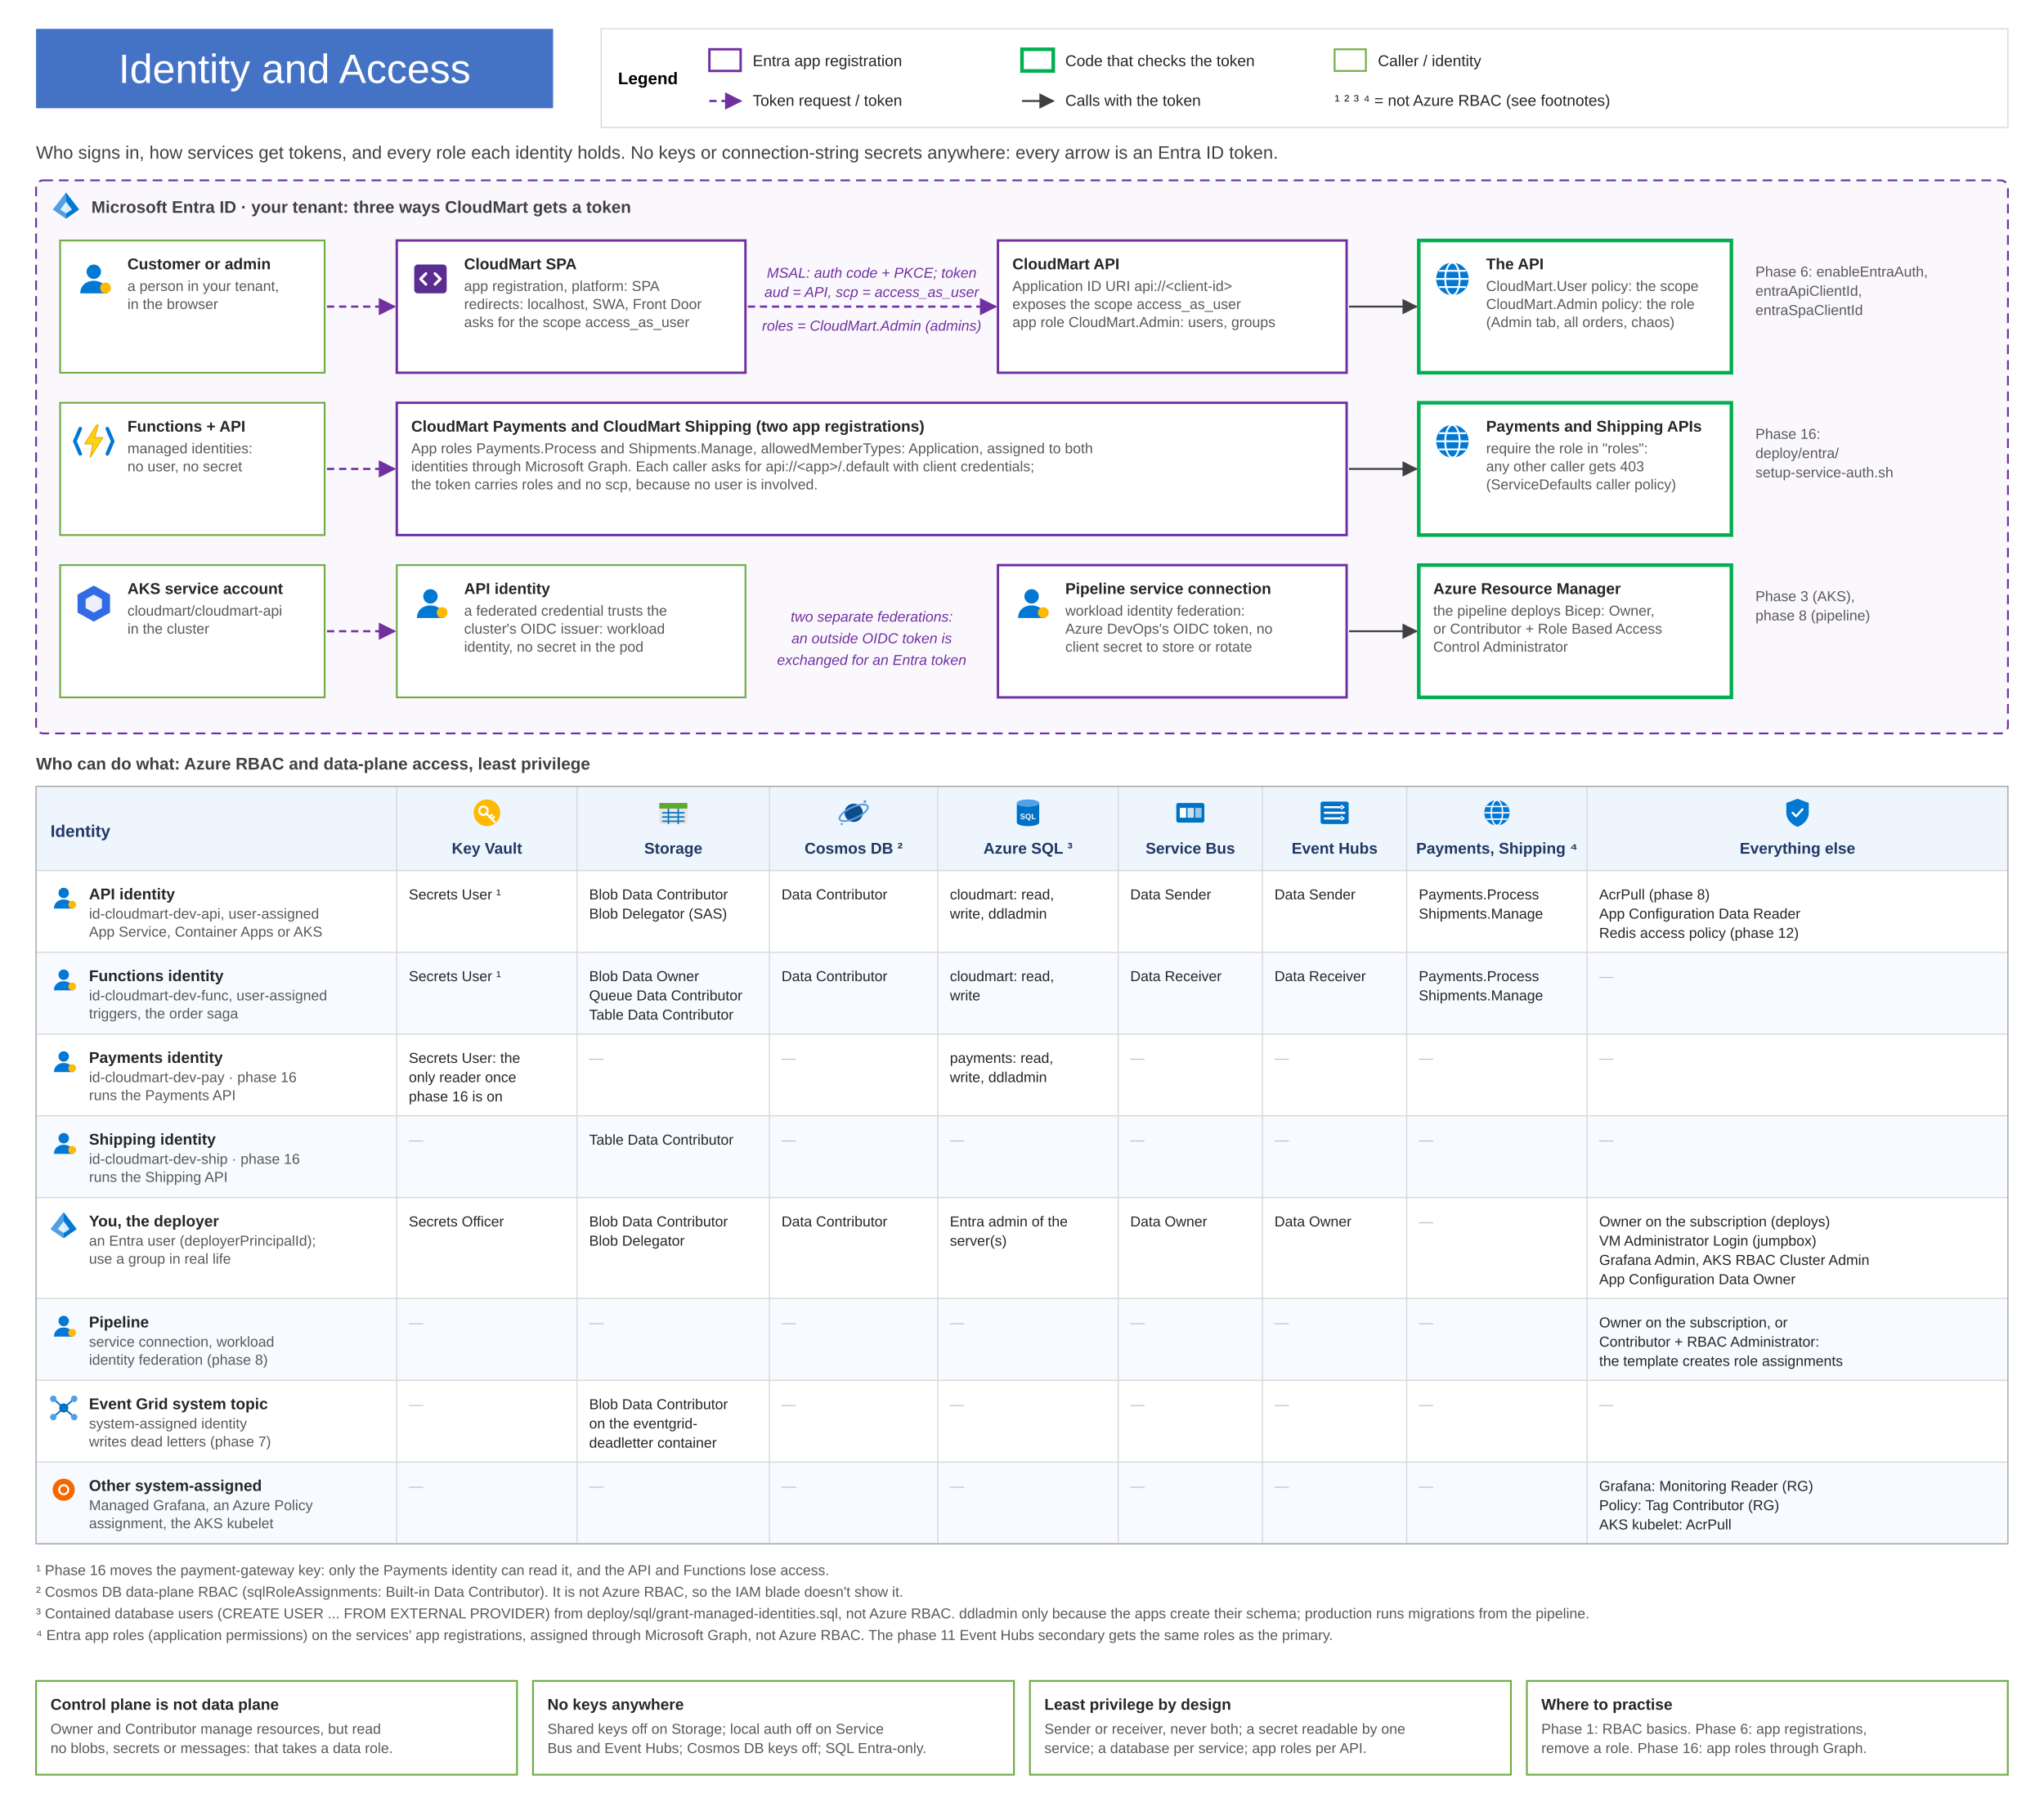
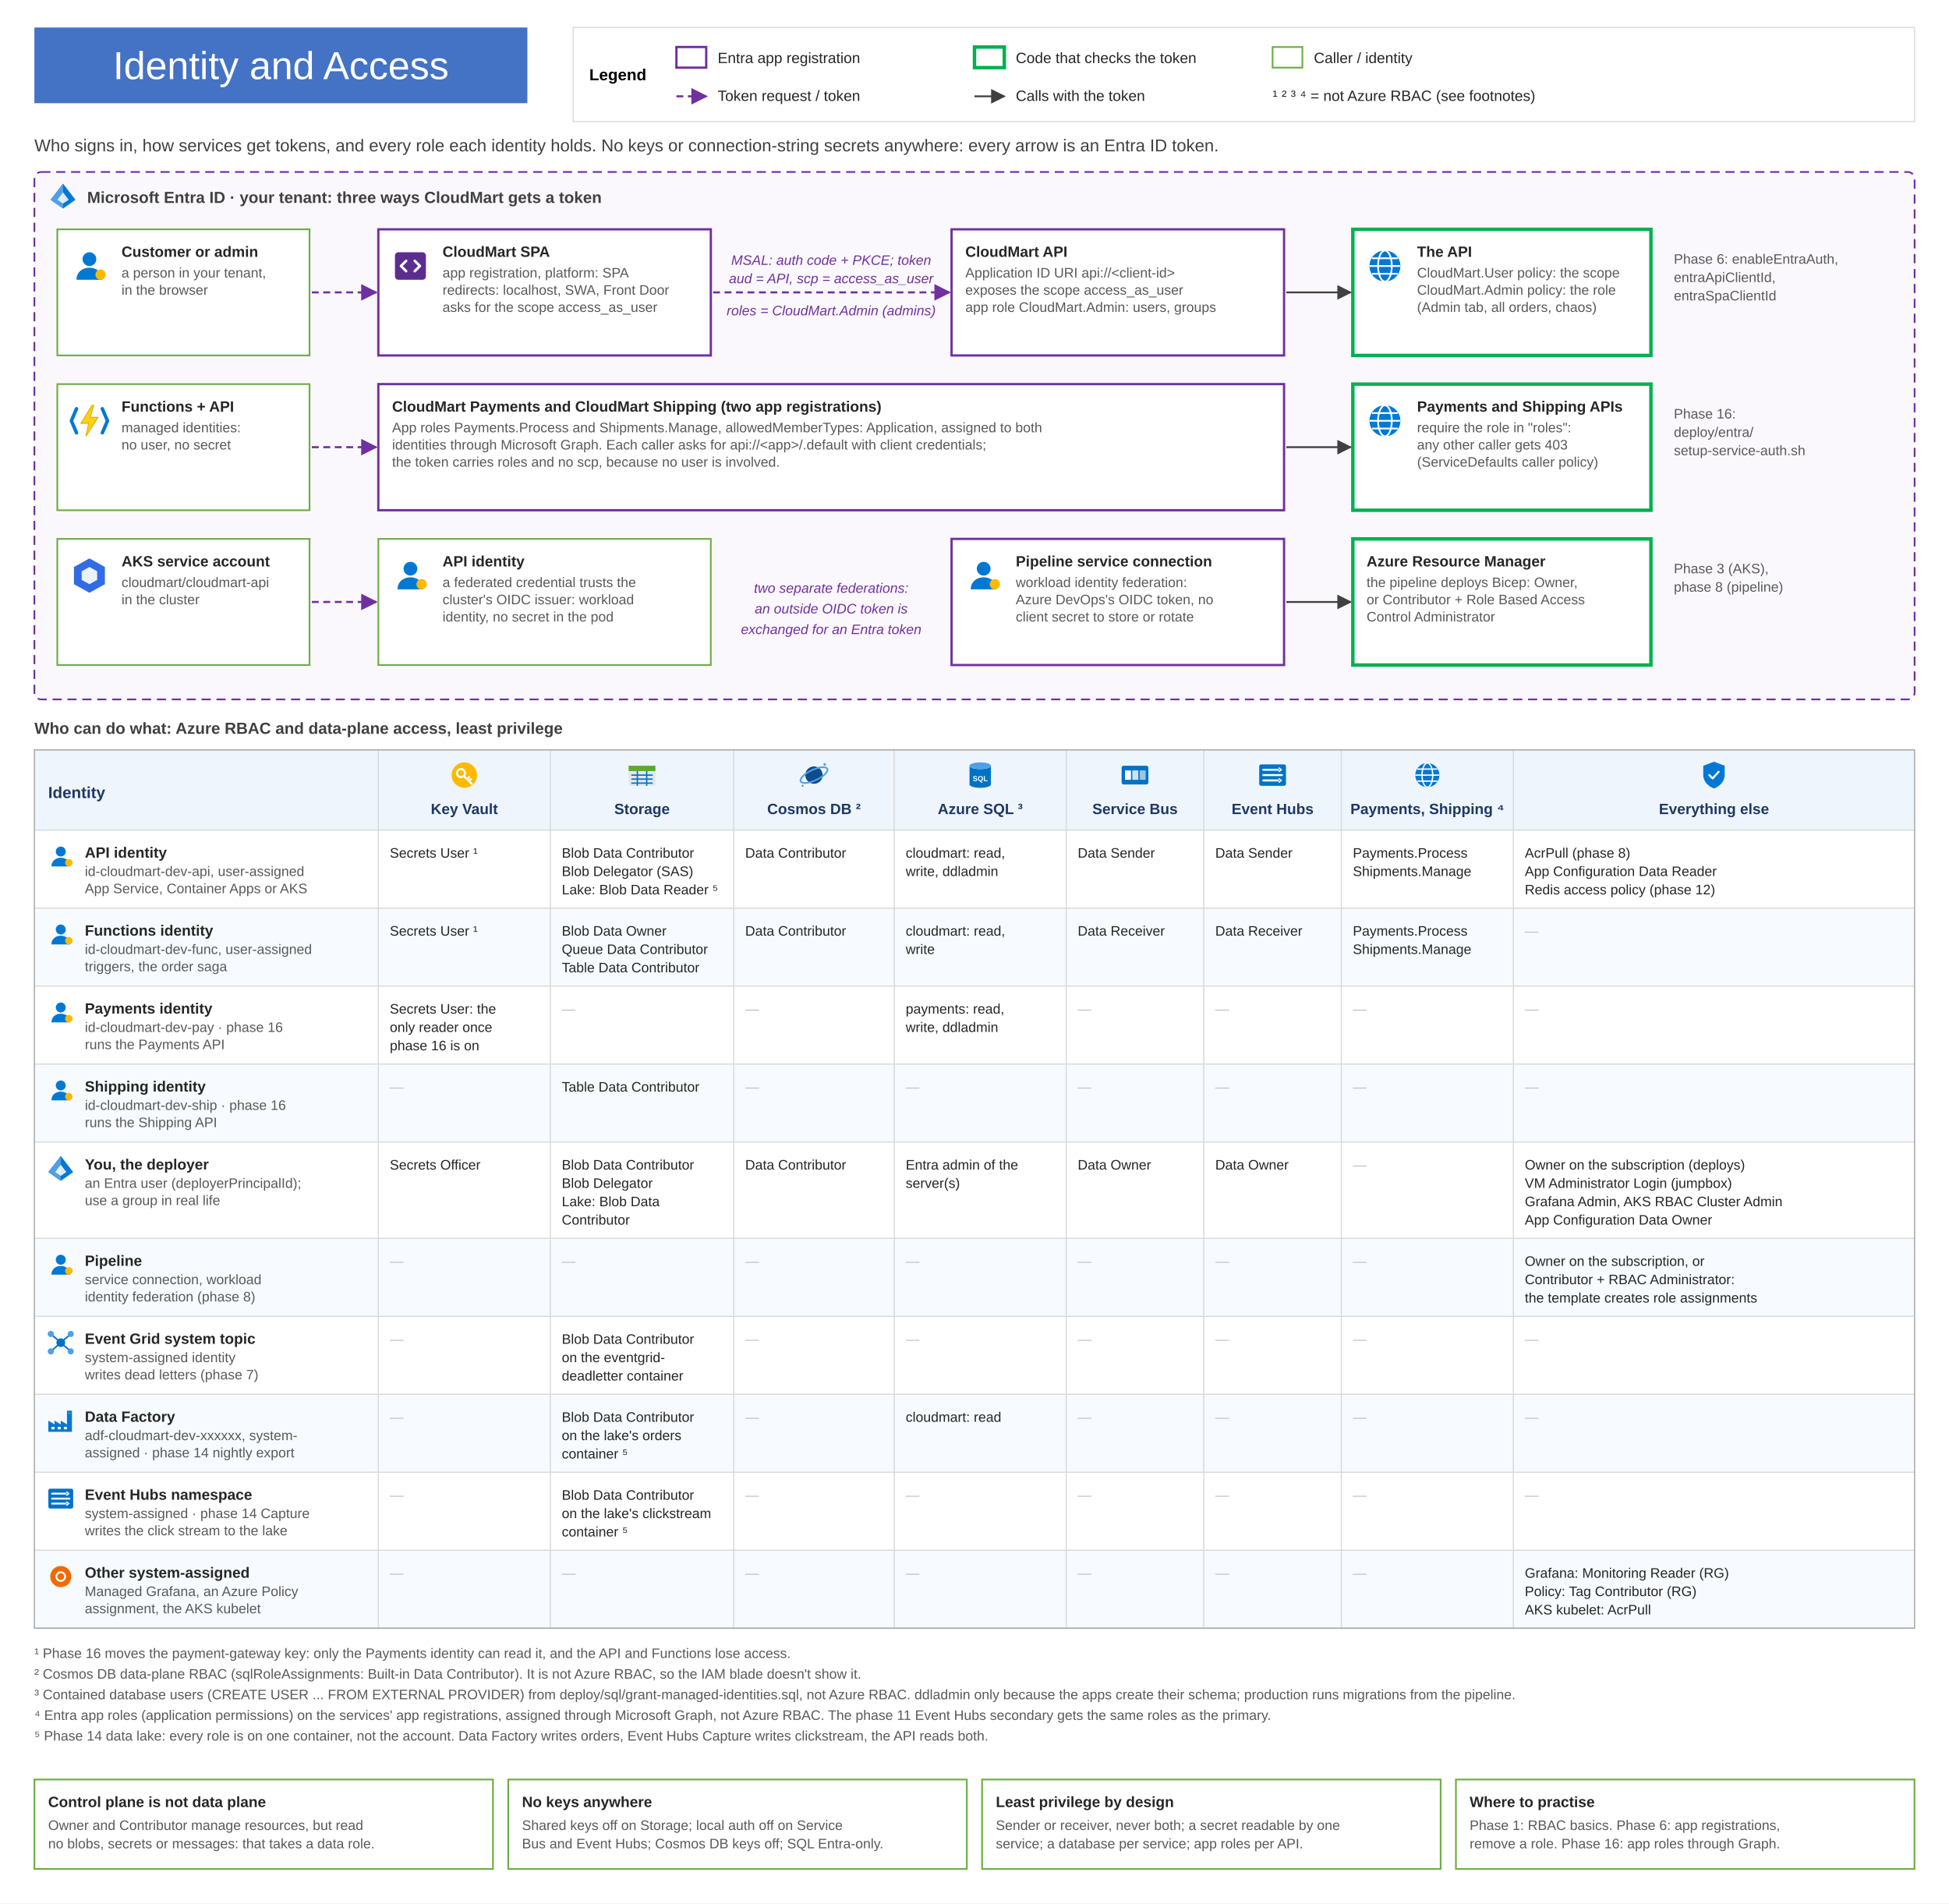
- <svg xmlns="http://www.w3.org/2000/svg" viewBox="0 0 1700 1506" width="1700" height="1506" role="img" aria-labelledby="title desc">
+ <svg xmlns="http://www.w3.org/2000/svg" viewBox="0 0 1700 1660" width="1700" height="1660" role="img" aria-labelledby="title desc">
  <defs>
    <marker id="arrow" viewBox="0 0 10 10" refX="9" refY="5" markerWidth="8" markerHeight="8" orient="auto-start-reverse">
      <path d="M0,0 L10,5 L0,10 z" fill="#404040" />
    </marker>
    <marker id="arrow-log" viewBox="0 0 10 10" refX="9" refY="5" markerWidth="8" markerHeight="8" orient="auto-start-reverse">
      <path d="M0,0 L10,5 L0,10 z" fill="#ED7D31" />
    </marker>
    <marker id="arrow-blue" viewBox="0 0 10 10" refX="9" refY="5" markerWidth="8" markerHeight="8" orient="auto-start-reverse">
      <path d="M0,0 L10,5 L0,10 z" fill="#2E75B6" />
    </marker>
    <marker id="arrow-purple" viewBox="0 0 10 10" refX="9" refY="5" markerWidth="8" markerHeight="8" orient="auto-start-reverse">
      <path d="M0,0 L10,5 L0,10 z" fill="#7030A0" />
    </marker>
    <style>
      text { font-family: 'Segoe UI', Calibri, Arial, sans-serif; }
      .svc { fill: #ffffff; stroke: #00B050; stroke-width: 3; }
      .opt { fill: #ffffff; stroke: #BFBFBF; stroke-width: 3; }
      .note { fill: #ffffff; stroke: #70AD47; stroke-width: 1.5; }
      .zone { fill: none; stroke: #A6A6A6; stroke-width: 1.5; stroke-dasharray: 8 5; }
      .band { fill: #FAFAFA; stroke: #A6A6A6; stroke-width: 1.5; stroke-dasharray: 8 5; }
      .group { fill: #F4FAF0; stroke: #70AD47; stroke-width: 1.5; stroke-dasharray: 8 5; }
      .vnet { fill: #F7FAFE; stroke: #2E75B6; stroke-width: 2; }
      .subnet { fill: #EEF5FC; stroke: #5B9BD5; stroke-width: 1.5; stroke-dasharray: 5 3; }
      .optsub { fill: #F7F7F7; stroke: #A6A6A6; stroke-width: 1.5; stroke-dasharray: 5 3; }
      .pechip { fill: #ffffff; stroke: #00A2AD; stroke-width: 1.5; }
      .rtchip { fill: #ffffff; stroke: #2E75B6; stroke-width: 1.5; }
      .name { font-size: 14px; font-weight: 600; fill: #262626; text-anchor: middle; }
      .role { font-size: 15px; font-weight: 700; fill: #000000; text-anchor: middle; }
      .sub { font-size: 12px; fill: #595959; text-anchor: middle; }
      .notetext { font-size: 13px; fill: #262626; }
      .smallnote { font-size: 12px; fill: #262626; }
      .zonetitle { font-size: 14px; font-weight: 700; fill: #404040; }
      .tiletitle { font-size: 12.5px; font-weight: 700; fill: #1F3864; }
      .tiletext { font-size: 12px; fill: #404040; }
      .mono { font-family: Consolas, 'Cascadia Mono', monospace; font-size: 11.5px; fill: #404040; }
      .flow { stroke: #404040; stroke-width: 1.6; fill: none; marker-end: url(#arrow); }
      .dash { stroke-dasharray: 6 4; }
      .vint { stroke: #2E75B6; stroke-width: 1.8; stroke-dasharray: 4 3; fill: none; marker-end: url(#arrow-blue); }
      .peer { stroke: #2E75B6; stroke-width: 2.4; fill: none; marker-start: url(#arrow-blue); marker-end: url(#arrow-blue); }
      .log { stroke: #ED7D31; stroke-width: 2; stroke-dasharray: 2 4; stroke-linecap: round; fill: none; marker-end: url(#arrow-log); }
      .flowlabel { font-size: 12px; font-style: italic; fill: #404040; }
      .loglabel { font-size: 12px; font-style: italic; fill: #C55A11; }
      .paneltitle { font-size: 15px; font-weight: 700; fill: #000000; }
      .itemname { font-size: 13px; font-weight: 600; fill: #262626; }
      .itemdesc { font-size: 12px; fill: #595959; }
      .token { stroke: #7030A0; stroke-width: 1.8; stroke-dasharray: 6 4; fill: none; marker-end: url(#arrow-purple); }
      .tokenlabel { font-size: 12px; font-style: italic; fill: #7030A0; }
      .appreg { fill: #ffffff; stroke: #7030A0; stroke-width: 2; }
      .entra { fill: #FBF8FD; stroke: #7030A0; stroke-width: 1.5; stroke-dasharray: 8 5; }
      .rowlabel { font-size: 14px; font-weight: 700; fill: #1F3864; }
      .hdr { font-size: 13px; font-weight: 700; fill: #1F3864; text-anchor: middle; }
      .cell { font-size: 12px; fill: #262626; }
      .none { font-size: 12px; fill: #BFBFBF; }
      .alt { fill: #F7FAFE; }
      .grid { stroke: #D9D9D9; stroke-width: 1; }
    </style>
    <symbol id="i-entra" viewBox="0 0 48 48">
      <polygon points="24,4 44,30 24,44 4,30" fill="#0078D4" />
      <polygon points="24,4 24,44 4,30" fill="#50A0E8" />
      <polygon points="24,18 33,30 24,36 15,30" fill="#ffffff" opacity="0.85" />
    </symbol>
    <symbol id="i-identity" viewBox="0 0 48 48">
      <circle cx="24" cy="16" r="8" fill="#0078D4" />
      <path d="M9 40 c0 -9 7 -14 15 -14 s15 5 15 14 z" fill="#0078D4" />
      <circle cx="37" cy="34" r="6" fill="#FFB900" />
    </symbol>
    <symbol id="i-swa" viewBox="0 0 48 48">
      <rect x="6" y="8" width="36" height="32" rx="4" fill="#5C2D91" />
      <path d="M19 18 l-6 6 6 6 M29 18 l6 6 -6 6" stroke="#ffffff" stroke-width="3" fill="none" stroke-linecap="round" stroke-linejoin="round" />
    </symbol>
    <symbol id="i-appservice" viewBox="0 0 48 48">
      <circle cx="24" cy="24" r="18" fill="#0078D4" />
      <ellipse cx="24" cy="24" rx="8" ry="18" fill="none" stroke="#ffffff" stroke-width="2" />
      <path d="M6 24 h36 M9 15 h30 M9 33 h30" stroke="#ffffff" stroke-width="2" />
    </symbol>
    <symbol id="i-functions" viewBox="0 0 48 48">
      <path d="M9 10 L3 24 L9 38 M39 10 L45 24 L39 38" stroke="#0078D4" stroke-width="4" fill="none" stroke-linecap="round" stroke-linejoin="round" />
      <path d="M27 6 L14 27 h9 l-3 15 L34 20 h-9 l4 -14 z" fill="#FCD116" stroke="#E8A800" stroke-width="1" />
    </symbol>
    <symbol id="i-keyvault" viewBox="0 0 48 48">
      <circle cx="24" cy="24" r="19" fill="#FFB900" />
      <circle cx="19" cy="21" r="6" fill="none" stroke="#ffffff" stroke-width="3" />
      <path d="M23 25 l12 12 m-4 -4 l3 -3 m-6 0 l3 -3" stroke="#ffffff" stroke-width="3" stroke-linecap="round" fill="none" />
    </symbol>
    <symbol id="i-blob" viewBox="0 0 48 48">
      <rect x="4" y="10" width="40" height="30" rx="2" fill="#E6E6E6" />
      <rect x="4" y="10" width="40" height="8" fill="#5EA830" />
      <path d="M8 24 h32 M8 30 h32 M8 36 h32 M17 18 v22 M31 18 v22" stroke="#0072C6" stroke-width="2" />
    </symbol>
    <symbol id="i-cosmos" viewBox="0 0 48 48">
      <circle cx="24" cy="24" r="13" fill="#0F4C8A" />
      <ellipse cx="24" cy="24" rx="22" ry="8" fill="none" stroke="#50A0E8" stroke-width="2.5" transform="rotate(-25 24 24)" />
      <circle cx="40" cy="8" r="2" fill="#50A0E8" />
      <circle cx="7" cy="40" r="1.6" fill="#50A0E8" />
    </symbol>
    <symbol id="i-sql" viewBox="0 0 48 48">
      <path d="M8 10 v28 c0 2.8 7.2 5 16 5 s16 -2.2 16 -5 V10 c0 2.8 -7.2 5 -16 5 S8 12.8 8 10 z" fill="#0072C6" />
      <ellipse cx="24" cy="10" rx="16" ry="5" fill="#50A0E8" />
      <text x="24" y="33" font-size="11" font-weight="700" fill="#ffffff" text-anchor="middle">SQL</text>
    </symbol>
    <symbol id="i-servicebus" viewBox="0 0 48 48">
      <rect x="4" y="10" width="40" height="28" rx="3" fill="#0072C6" />
      <rect x="9" y="17" width="9" height="14" fill="#ffffff" />
      <rect x="20" y="17" width="9" height="14" fill="#ffffff" opacity="0.8" />
      <rect x="31" y="17" width="9" height="14" fill="#ffffff" opacity="0.6" />
    </symbol>
    <symbol id="i-eventhubs" viewBox="0 0 48 48">
      <rect x="4" y="8" width="40" height="32" rx="3" fill="#0072C6" />
      <path d="M10 16 h22 M10 24 h28 M10 32 h22" stroke="#ffffff" stroke-width="3" stroke-linecap="round" />
      <path d="M33 13 l4 3 -4 3 M33 29 l4 3 -4 3" stroke="#ffffff" stroke-width="2" fill="none" />
    </symbol>
    <symbol id="i-acr" viewBox="0 0 48 48">
      <rect x="16" y="6" width="16" height="12" fill="#50A0E8" />
      <rect x="6" y="20" width="16" height="12" fill="#0078D4" />
      <rect x="26" y="20" width="16" height="12" fill="#0078D4" />
      <rect x="6" y="34" width="36" height="8" fill="#50A0E8" />
    </symbol>
    <symbol id="i-policy" viewBox="0 0 48 48">
      <path d="M24 4 L40 10 V24 C40 34 32 41 24 44 C16 41 8 34 8 24 V10 Z" fill="#0078D4" />
      <path d="M17 24 l5 5 9 -10" stroke="#ffffff" stroke-width="3" fill="none" stroke-linecap="round" stroke-linejoin="round" />
    </symbol>
    <symbol id="i-grafana" viewBox="0 0 48 48">
      <circle cx="24" cy="24" r="17" fill="#F46800" />
      <circle cx="24" cy="24" r="7" fill="none" stroke="#ffffff" stroke-width="3" />
    </symbol>
    <symbol id="i-eventgrid" viewBox="0 0 48 48">
      <path d="M24 24 L8 10 M24 24 L40 10 M24 24 L8 38 M24 24 L40 38" stroke="#0072C6" stroke-width="2.5" />
      <circle cx="8" cy="10" r="5" fill="#50A0E8" />
      <circle cx="40" cy="10" r="5" fill="#50A0E8" />
      <circle cx="8" cy="38" r="5" fill="#50A0E8" />
      <circle cx="40" cy="38" r="5" fill="#50A0E8" />
      <circle cx="24" cy="24" r="7" fill="#0072C6" />
    </symbol>
    <symbol id="i-containers" viewBox="0 0 48 48">
      <polygon points="24,4 42,14 42,34 24,44 6,34 6,14" fill="#326CE5" />
      <polygon points="24,14 33,19 33,29 24,34 15,29 15,19" fill="#ffffff" opacity="0.9" />
    </symbol>
+     <symbol id="i-datafactory" viewBox="0 0 48 48">
+       <path d="M4 42 V24 L14 30 V24 L24 30 V24 L34 30 V8 H42 V42 Z" fill="#0078D4" />
+       <rect x="9" y="34" width="5" height="4" fill="#ffffff" />
+       <rect x="19" y="34" width="5" height="4" fill="#ffffff" />
+       <rect x="29" y="34" width="5" height="4" fill="#ffffff" />
+       <path d="M36 12 h4" stroke="#50A0E8" stroke-width="2" />
+     </symbol>
  </defs>
-   <rect width="1700" height="1506" fill="#ffffff" />
+   <rect width="1700" height="1660" fill="#ffffff" />
  <rect x="30" y="24" width="430" height="66" fill="#4472C4" />
  <text x="245" y="69" font-size="34" fill="#ffffff" text-anchor="middle">Identity and Access</text>
  <text x="30" y="132" font-size="15" fill="#404040">Who signs in, how services get tokens, and every role each identity holds. No keys or connection-string secrets anywhere: every arrow is an Entra ID token.</text>
  <rect x="500" y="24" width="1170" height="82" fill="#ffffff" stroke="#D9D9D9" stroke-width="1" />
  <text x="514" y="70" font-size="14" font-weight="700" fill="#000000">Legend</text>
  <rect x="590" y="41" width="26" height="18" class="appreg" />
  <text x="626" y="55" class="notetext">Entra app registration</text>
  <rect x="850" y="41" width="26" height="18" class="svc" />
  <text x="886" y="55" class="notetext">Code that checks the token</text>
  <rect x="1110" y="41" width="26" height="18" class="note" />
  <text x="1146" y="55" class="notetext">Caller / identity</text>
  <path d="M590 84 H616" class="token" />
  <text x="626" y="88" class="notetext">Token request / token</text>
  <path d="M850 84 H876" class="flow" />
  <text x="886" y="88" class="notetext">Calls with the token</text>
  <text x="1110" y="88" class="notetext">¹ ² ³ ⁴ = not Azure RBAC (see footnotes)</text>
  <rect x="30" y="150" width="1640" height="460" rx="6" class="entra" />
  <use href="#i-entra" x="42" y="158" width="26" height="26" />
  <text x="76" y="177" class="zonetitle">Microsoft Entra ID · your tenant: three ways CloudMart gets a token</text>
  <rect x="50" y="200" width="220" height="110" class="note" />
  <use href="#i-identity" x="60" y="214" width="36" height="36" />
  <text x="106" y="224" class="itemname">Customer or admin</text>
  <text class="itemdesc">
    <tspan x="106" y="242">a person in your tenant,</tspan>
    <tspan x="106" y="257">in the browser</tspan>
  </text>
  <rect x="330" y="200" width="290" height="110" class="appreg" />
  <use href="#i-swa" x="340" y="214" width="36" height="36" />
  <text x="386" y="224" class="itemname">CloudMart SPA</text>
  <text class="itemdesc">
    <tspan x="386" y="242">app registration, platform: SPA</tspan>
    <tspan x="386" y="257">redirects: localhost, SWA, Front Door</tspan>
    <tspan x="386" y="272">asks for the scope access_as_user</tspan>
  </text>
  <rect x="830" y="200" width="290" height="110" class="appreg" />
  <text x="842" y="224" class="itemname">CloudMart API</text>
  <text class="itemdesc">
    <tspan x="842" y="242">Application ID URI api://&lt;client-id&gt;</tspan>
    <tspan x="842" y="257">exposes the scope access_as_user</tspan>
    <tspan x="842" y="272">app role CloudMart.Admin: users, groups</tspan>
  </text>
  <rect x="1180" y="200" width="260" height="110" class="svc" />
  <use href="#i-appservice" x="1190" y="214" width="36" height="36" />
  <text x="1236" y="224" class="itemname">The API</text>
  <text class="itemdesc">
    <tspan x="1236" y="242">CloudMart.User policy: the scope</tspan>
    <tspan x="1236" y="257">CloudMart.Admin policy: the role</tspan>
    <tspan x="1236" y="272">(Admin tab, all orders, chaos)</tspan>
  </text>
  <path d="M272 255 H328" class="token" />
  <path d="M622 255 H828" class="token" />
  <text x="725" y="231" class="tokenlabel" text-anchor="middle">MSAL: auth code + PKCE; token</text>
  <text x="725" y="247" class="tokenlabel" text-anchor="middle">aud = API, scp = access_as_user</text>
  <text x="725" y="275" class="tokenlabel" text-anchor="middle">roles = CloudMart.Admin (admins)</text>
  <path d="M1122 255 H1178" class="flow" />
  <text x="1460" y="230" class="itemdesc">Phase 6: enableEntraAuth,</text>
  <text x="1460" y="246" class="itemdesc">entraApiClientId,</text>
  <text x="1460" y="262" class="itemdesc">entraSpaClientId</text>
  <rect x="50" y="335" width="220" height="110" class="note" />
  <use href="#i-functions" x="60" y="349" width="36" height="36" />
  <text x="106" y="359" class="itemname">Functions + API</text>
  <text class="itemdesc">
    <tspan x="106" y="377">managed identities:</tspan>
    <tspan x="106" y="392">no user, no secret</tspan>
  </text>
  <rect x="330" y="335" width="790" height="110" class="appreg" />
  <text x="342" y="359" class="itemname">CloudMart Payments and CloudMart Shipping (two app registrations)</text>
  <text class="itemdesc">
    <tspan x="342" y="377">App roles Payments.Process and Shipments.Manage, allowedMemberTypes: Application, assigned to both</tspan>
    <tspan x="342" y="392">identities through Microsoft Graph. Each caller asks for api://&lt;app&gt;/.default with client credentials;</tspan>
    <tspan x="342" y="407">the token carries roles and no scp, because no user is involved.</tspan>
  </text>
  <rect x="1180" y="335" width="260" height="110" class="svc" />
  <use href="#i-appservice" x="1190" y="349" width="36" height="36" />
  <text x="1236" y="359" class="itemname">Payments and Shipping APIs</text>
  <text class="itemdesc">
    <tspan x="1236" y="377">require the role in "roles":</tspan>
    <tspan x="1236" y="392">any other caller gets 403</tspan>
    <tspan x="1236" y="407">(ServiceDefaults caller policy)</tspan>
  </text>
  <path d="M272 390 H328" class="token" />
  <path d="M1122 390 H1178" class="flow" />
  <text x="1460" y="365" class="itemdesc">Phase 16:</text>
  <text x="1460" y="381" class="itemdesc">deploy/entra/</text>
  <text x="1460" y="397" class="itemdesc">setup-service-auth.sh</text>
  <rect x="50" y="470" width="220" height="110" class="note" />
  <use href="#i-containers" x="60" y="484" width="36" height="36" />
  <text x="106" y="494" class="itemname">AKS service account</text>
  <text class="itemdesc">
    <tspan x="106" y="512">cloudmart/cloudmart-api</tspan>
    <tspan x="106" y="527">in the cluster</tspan>
  </text>
  <rect x="330" y="470" width="290" height="110" class="note" />
  <use href="#i-identity" x="340" y="484" width="36" height="36" />
  <text x="386" y="494" class="itemname">API identity</text>
  <text class="itemdesc">
    <tspan x="386" y="512">a federated credential trusts the</tspan>
    <tspan x="386" y="527">cluster's OIDC issuer: workload</tspan>
    <tspan x="386" y="542">identity, no secret in the pod</tspan>
  </text>
  <rect x="830" y="470" width="290" height="110" class="appreg" />
  <use href="#i-identity" x="840" y="484" width="36" height="36" />
  <text x="886" y="494" class="itemname">Pipeline service connection</text>
  <text class="itemdesc">
    <tspan x="886" y="512">workload identity federation:</tspan>
    <tspan x="886" y="527">Azure DevOps's OIDC token, no</tspan>
    <tspan x="886" y="542">client secret to store or rotate</tspan>
  </text>
  <rect x="1180" y="470" width="260" height="110" class="svc" />
  <text x="1192" y="494" class="itemname">Azure Resource Manager</text>
  <text class="itemdesc">
    <tspan x="1192" y="512">the pipeline deploys Bicep: Owner,</tspan>
    <tspan x="1192" y="527">or Contributor + Role Based Access</tspan>
    <tspan x="1192" y="542">Control Administrator</tspan>
  </text>
  <path d="M272 525 H328" class="token" />
  <text x="725" y="517" class="tokenlabel" text-anchor="middle">two separate federations:</text>
  <text x="725" y="535" class="tokenlabel" text-anchor="middle">an outside OIDC token is</text>
  <text x="725" y="553" class="tokenlabel" text-anchor="middle">exchanged for an Entra token</text>
  <path d="M1122 525 H1178" class="flow" />
  <text x="1460" y="500" class="itemdesc">Phase 3 (AKS),</text>
  <text x="1460" y="516" class="itemdesc">phase 8 (pipeline)</text>
  <text x="30" y="640" class="zonetitle">Who can do what: Azure RBAC and data-plane access, least privilege</text>
  <rect x="30" y="654" width="1640" height="70" fill="#EEF5FC" />
  <text x="42" y="696" class="rowlabel">Identity</text>
  <use href="#i-keyvault" x="391" y="662" width="28" height="28" />
  <text x="405" y="710" class="hdr">Key Vault</text>
  <use href="#i-blob" x="546" y="662" width="28" height="28" />
  <text x="560" y="710" class="hdr">Storage</text>
  <use href="#i-cosmos" x="696" y="662" width="28" height="28" />
  <text x="710" y="710" class="hdr">Cosmos DB ²</text>
  <use href="#i-sql" x="841" y="662" width="28" height="28" />
  <text x="855" y="710" class="hdr">Azure SQL ³</text>
  <use href="#i-servicebus" x="976" y="662" width="28" height="28" />
  <text x="990" y="710" class="hdr">Service Bus</text>
  <use href="#i-eventhubs" x="1096" y="662" width="28" height="28" />
  <text x="1110" y="710" class="hdr">Event Hubs</text>
  <use href="#i-appservice" x="1231" y="662" width="28" height="28" />
  <text x="1245" y="710" class="hdr">Payments, Shipping ⁴</text>
  <use href="#i-policy" x="1481" y="662" width="28" height="28" />
  <text x="1495" y="710" class="hdr">Everything else</text>
  <line x1="30" y1="724" x2="1670" y2="724" class="grid" />
  <use href="#i-identity" x="40" y="734" width="26" height="26" />
  <text x="74" y="748" class="itemname">API identity</text>
  <text class="itemdesc">
    <tspan x="74" y="764">id-cloudmart-dev-api, user-assigned</tspan>
    <tspan x="74" y="779">App Service, Container Apps or AKS</tspan>
  </text>
  <text class="cell">
    <tspan x="340" y="748">Secrets User ¹</tspan>
  </text>
  <text class="cell">
    <tspan x="490" y="748">Blob Data Contributor</tspan>
    <tspan x="490" y="764">Blob Delegator (SAS)</tspan>
+     <tspan x="490" y="780">Lake: Blob Data Reader ⁵</tspan>
  </text>
  <text class="cell">
    <tspan x="650" y="748">Data Contributor</tspan>
  </text>
  <text class="cell">
    <tspan x="790" y="748">cloudmart: read,</tspan>
    <tspan x="790" y="764">write, ddladmin</tspan>
  </text>
  <text class="cell">
    <tspan x="940" y="748">Data Sender</tspan>
  </text>
  <text class="cell">
    <tspan x="1060" y="748">Data Sender</tspan>
  </text>
  <text class="cell">
    <tspan x="1180" y="748">Payments.Process</tspan>
    <tspan x="1180" y="764">Shipments.Manage</tspan>
  </text>
  <text class="cell">
    <tspan x="1330" y="748">AcrPull (phase 8)</tspan>
    <tspan x="1330" y="764">App Configuration Data Reader</tspan>
    <tspan x="1330" y="780">Redis access policy (phase 12)</tspan>
  </text>
  <rect x="30" y="792" width="1640" height="68" class="alt" />
  <line x1="30" y1="792" x2="1670" y2="792" class="grid" />
  <use href="#i-identity" x="40" y="802" width="26" height="26" />
  <text x="74" y="816" class="itemname">Functions identity</text>
  <text class="itemdesc">
    <tspan x="74" y="832">id-cloudmart-dev-func, user-assigned</tspan>
    <tspan x="74" y="847">triggers, the order saga</tspan>
  </text>
  <text class="cell">
    <tspan x="340" y="816">Secrets User ¹</tspan>
  </text>
  <text class="cell">
    <tspan x="490" y="816">Blob Data Owner</tspan>
    <tspan x="490" y="832">Queue Data Contributor</tspan>
    <tspan x="490" y="848">Table Data Contributor</tspan>
  </text>
  <text class="cell">
    <tspan x="650" y="816">Data Contributor</tspan>
  </text>
  <text class="cell">
    <tspan x="790" y="816">cloudmart: read,</tspan>
    <tspan x="790" y="832">write</tspan>
  </text>
  <text class="cell">
    <tspan x="940" y="816">Data Receiver</tspan>
  </text>
  <text class="cell">
    <tspan x="1060" y="816">Data Receiver</tspan>
  </text>
  <text class="cell">
    <tspan x="1180" y="816">Payments.Process</tspan>
    <tspan x="1180" y="832">Shipments.Manage</tspan>
  </text>
  <text class="none">
    <tspan x="1330" y="816">—</tspan>
  </text>
  <line x1="30" y1="860" x2="1670" y2="860" class="grid" />
  <use href="#i-identity" x="40" y="870" width="26" height="26" />
  <text x="74" y="884" class="itemname">Payments identity</text>
  <text class="itemdesc">
    <tspan x="74" y="900">id-cloudmart-dev-pay · phase 16</tspan>
    <tspan x="74" y="915">runs the Payments API</tspan>
  </text>
  <text class="cell">
    <tspan x="340" y="884">Secrets User: the</tspan>
    <tspan x="340" y="900">only reader once</tspan>
    <tspan x="340" y="916">phase 16 is on</tspan>
  </text>
  <text class="none">
    <tspan x="490" y="884">—</tspan>
  </text>
  <text class="none">
    <tspan x="650" y="884">—</tspan>
  </text>
  <text class="cell">
    <tspan x="790" y="884">payments: read,</tspan>
    <tspan x="790" y="900">write, ddladmin</tspan>
  </text>
  <text class="none">
    <tspan x="940" y="884">—</tspan>
  </text>
  <text class="none">
    <tspan x="1060" y="884">—</tspan>
  </text>
  <text class="none">
    <tspan x="1180" y="884">—</tspan>
  </text>
  <text class="none">
    <tspan x="1330" y="884">—</tspan>
  </text>
  <rect x="30" y="928" width="1640" height="68" class="alt" />
  <line x1="30" y1="928" x2="1670" y2="928" class="grid" />
  <use href="#i-identity" x="40" y="938" width="26" height="26" />
  <text x="74" y="952" class="itemname">Shipping identity</text>
  <text class="itemdesc">
    <tspan x="74" y="968">id-cloudmart-dev-ship · phase 16</tspan>
    <tspan x="74" y="983">runs the Shipping API</tspan>
  </text>
  <text class="none">
    <tspan x="340" y="952">—</tspan>
  </text>
  <text class="cell">
    <tspan x="490" y="952">Table Data Contributor</tspan>
  </text>
  <text class="none">
    <tspan x="650" y="952">—</tspan>
  </text>
  <text class="none">
    <tspan x="790" y="952">—</tspan>
  </text>
  <text class="none">
    <tspan x="940" y="952">—</tspan>
  </text>
  <text class="none">
    <tspan x="1060" y="952">—</tspan>
  </text>
  <text class="none">
    <tspan x="1180" y="952">—</tspan>
  </text>
  <text class="none">
    <tspan x="1330" y="952">—</tspan>
  </text>
  <line x1="30" y1="996" x2="1670" y2="996" class="grid" />
  <use href="#i-entra" x="40" y="1006" width="26" height="26" />
  <text x="74" y="1020" class="itemname">You, the deployer</text>
  <text class="itemdesc">
    <tspan x="74" y="1036">an Entra user (deployerPrincipalId);</tspan>
    <tspan x="74" y="1051">use a group in real life</tspan>
  </text>
  <text class="cell">
    <tspan x="340" y="1020">Secrets Officer</tspan>
  </text>
  <text class="cell">
    <tspan x="490" y="1020">Blob Data Contributor</tspan>
    <tspan x="490" y="1036">Blob Delegator</tspan>
+     <tspan x="490" y="1052">Lake: Blob Data</tspan>
+     <tspan x="490" y="1068">Contributor</tspan>
  </text>
  <text class="cell">
    <tspan x="650" y="1020">Data Contributor</tspan>
  </text>
  <text class="cell">
    <tspan x="790" y="1020">Entra admin of the</tspan>
    <tspan x="790" y="1036">server(s)</tspan>
  </text>
  <text class="cell">
    <tspan x="940" y="1020">Data Owner</tspan>
  </text>
  <text class="cell">
    <tspan x="1060" y="1020">Data Owner</tspan>
  </text>
  <text class="none">
    <tspan x="1180" y="1020">—</tspan>
  </text>
  <text class="cell">
    <tspan x="1330" y="1020">Owner on the subscription (deploys)</tspan>
    <tspan x="1330" y="1036">VM Administrator Login (jumpbox)</tspan>
    <tspan x="1330" y="1052">Grafana Admin, AKS RBAC Cluster Admin</tspan>
    <tspan x="1330" y="1068">App Configuration Data Owner</tspan>
  </text>
  <rect x="30" y="1080" width="1640" height="68" class="alt" />
  <line x1="30" y1="1080" x2="1670" y2="1080" class="grid" />
  <use href="#i-identity" x="40" y="1090" width="26" height="26" />
  <text x="74" y="1104" class="itemname">Pipeline</text>
  <text class="itemdesc">
    <tspan x="74" y="1120">service connection, workload</tspan>
    <tspan x="74" y="1135">identity federation (phase 8)</tspan>
  </text>
  <text class="none">
    <tspan x="340" y="1104">—</tspan>
  </text>
  <text class="none">
    <tspan x="490" y="1104">—</tspan>
  </text>
  <text class="none">
    <tspan x="650" y="1104">—</tspan>
  </text>
  <text class="none">
    <tspan x="790" y="1104">—</tspan>
  </text>
  <text class="none">
    <tspan x="940" y="1104">—</tspan>
  </text>
  <text class="none">
    <tspan x="1060" y="1104">—</tspan>
  </text>
  <text class="none">
    <tspan x="1180" y="1104">—</tspan>
  </text>
  <text class="cell">
    <tspan x="1330" y="1104">Owner on the subscription, or</tspan>
    <tspan x="1330" y="1120">Contributor + RBAC Administrator:</tspan>
    <tspan x="1330" y="1136">the template creates role assignments</tspan>
  </text>
  <line x1="30" y1="1148" x2="1670" y2="1148" class="grid" />
  <use href="#i-eventgrid" x="40" y="1158" width="26" height="26" />
  <text x="74" y="1172" class="itemname">Event Grid system topic</text>
  <text class="itemdesc">
    <tspan x="74" y="1188">system-assigned identity</tspan>
    <tspan x="74" y="1203">writes dead letters (phase 7)</tspan>
  </text>
  <text class="none">
    <tspan x="340" y="1172">—</tspan>
  </text>
  <text class="cell">
    <tspan x="490" y="1172">Blob Data Contributor</tspan>
    <tspan x="490" y="1188">on the eventgrid-</tspan>
    <tspan x="490" y="1204">deadletter container</tspan>
  </text>
  <text class="none">
    <tspan x="650" y="1172">—</tspan>
  </text>
  <text class="none">
    <tspan x="790" y="1172">—</tspan>
  </text>
  <text class="none">
    <tspan x="940" y="1172">—</tspan>
  </text>
  <text class="none">
    <tspan x="1060" y="1172">—</tspan>
  </text>
  <text class="none">
    <tspan x="1180" y="1172">—</tspan>
  </text>
  <text class="none">
    <tspan x="1330" y="1172">—</tspan>
  </text>
  <rect x="30" y="1216" width="1640" height="68" class="alt" />
  <line x1="30" y1="1216" x2="1670" y2="1216" class="grid" />
-   <use href="#i-grafana" x="40" y="1226" width="26" height="26" />
-   <text x="74" y="1240" class="itemname">Other system-assigned</text>
-   <text class="itemdesc">
-     <tspan x="74" y="1256">Managed Grafana, an Azure Policy</tspan>
-     <tspan x="74" y="1271">assignment, the AKS kubelet</tspan>
+   <use href="#i-datafactory" x="40" y="1226" width="26" height="26" />
+   <text x="74" y="1240" class="itemname">Data Factory</text>
+   <text class="itemdesc">
+     <tspan x="74" y="1256">adf-cloudmart-dev-xxxxxx, system-</tspan>
+     <tspan x="74" y="1271">assigned · phase 14 nightly export</tspan>
  </text>
  <text class="none">
    <tspan x="340" y="1240">—</tspan>
  </text>
-   <text class="none">
-     <tspan x="490" y="1240">—</tspan>
+   <text class="cell">
+     <tspan x="490" y="1240">Blob Data Contributor</tspan>
+     <tspan x="490" y="1256">on the lake's orders</tspan>
+     <tspan x="490" y="1272">container ⁵</tspan>
  </text>
  <text class="none">
    <tspan x="650" y="1240">—</tspan>
  </text>
-   <text class="none">
-     <tspan x="790" y="1240">—</tspan>
+   <text class="cell">
+     <tspan x="790" y="1240">cloudmart: read</tspan>
  </text>
  <text class="none">
    <tspan x="940" y="1240">—</tspan>
  </text>
  <text class="none">
    <tspan x="1060" y="1240">—</tspan>
  </text>
  <text class="none">
    <tspan x="1180" y="1240">—</tspan>
  </text>
-   <text class="cell">
-     <tspan x="1330" y="1240">Grafana: Monitoring Reader (RG)</tspan>
-     <tspan x="1330" y="1256">Policy: Tag Contributor (RG)</tspan>
-     <tspan x="1330" y="1272">AKS kubelet: AcrPull</tspan>
+   <text class="none">
+     <tspan x="1330" y="1240">—</tspan>
  </text>
  <line x1="30" y1="1284" x2="1670" y2="1284" class="grid" />
-   <line x1="330" y1="654" x2="330" y2="1284" class="grid" />
-   <line x1="480" y1="654" x2="480" y2="1284" class="grid" />
-   <line x1="640" y1="654" x2="640" y2="1284" class="grid" />
-   <line x1="780" y1="654" x2="780" y2="1284" class="grid" />
-   <line x1="930" y1="654" x2="930" y2="1284" class="grid" />
-   <line x1="1050" y1="654" x2="1050" y2="1284" class="grid" />
-   <line x1="1170" y1="654" x2="1170" y2="1284" class="grid" />
-   <line x1="1320" y1="654" x2="1320" y2="1284" class="grid" />
-   <rect x="30" y="654" width="1640" height="630" fill="none" stroke="#A6A6A6" stroke-width="1" />
-   <text x="30" y="1310" class="itemdesc">¹ Phase 16 moves the payment-gateway key: only the Payments identity can read it, and the API and Functions lose access.</text>
-   <text x="30" y="1328" class="itemdesc">² Cosmos DB data-plane RBAC (sqlRoleAssignments: Built-in Data Contributor). It is not Azure RBAC, so the IAM blade doesn't show it.</text>
-   <text x="30" y="1346" class="itemdesc">³ Contained database users (CREATE USER ... FROM EXTERNAL PROVIDER) from deploy/sql/grant-managed-identities.sql, not Azure RBAC. ddladmin only because the apps create their schema; production runs migrations from the pipeline.</text>
-   <text x="30" y="1364" class="itemdesc">⁴ Entra app roles (application permissions) on the services' app registrations, assigned through Microsoft Graph, not Azure RBAC. The phase 11 Event Hubs secondary gets the same roles as the primary.</text>
-   <rect x="30" y="1398" width="400" height="78" class="note" />
-   <text x="42" y="1422" class="itemname">Control plane is not data plane</text>
-   <text class="itemdesc">
-     <tspan x="42" y="1442">Owner and Contributor manage resources, but read</tspan>
-     <tspan x="42" y="1458">no blobs, secrets or messages: that takes a data role.</tspan>
-   </text>
-   <rect x="443.3" y="1398" width="400" height="78" class="note" />
-   <text x="455.3" y="1422" class="itemname">No keys anywhere</text>
-   <text class="itemdesc">
-     <tspan x="455.3" y="1442">Shared keys off on Storage; local auth off on Service</tspan>
-     <tspan x="455.3" y="1458">Bus and Event Hubs; Cosmos DB keys off; SQL Entra-only.</tspan>
-   </text>
-   <rect x="856.6" y="1398" width="400" height="78" class="note" />
-   <text x="868.6" y="1422" class="itemname">Least privilege by design</text>
-   <text class="itemdesc">
-     <tspan x="868.6" y="1442">Sender or receiver, never both; a secret readable by one</tspan>
-     <tspan x="868.6" y="1458">service; a database per service; app roles per API.</tspan>
-   </text>
-   <rect x="1269.9" y="1398" width="400" height="78" class="note" />
-   <text x="1281.9" y="1422" class="itemname">Where to practise</text>
-   <text class="itemdesc">
-     <tspan x="1281.9" y="1442">Phase 1: RBAC basics. Phase 6: app registrations,</tspan>
-     <tspan x="1281.9" y="1458">remove a role. Phase 16: app roles through Graph.</tspan>
-   </text>
+   <use href="#i-eventhubs" x="40" y="1294" width="26" height="26" />
+   <text x="74" y="1308" class="itemname">Event Hubs namespace</text>
+   <text class="itemdesc">
+     <tspan x="74" y="1324">system-assigned · phase 14 Capture</tspan>
+     <tspan x="74" y="1339">writes the click stream to the lake</tspan>
+   </text>
+   <text class="none">
+     <tspan x="340" y="1308">—</tspan>
+   </text>
+   <text class="cell">
+     <tspan x="490" y="1308">Blob Data Contributor</tspan>
+     <tspan x="490" y="1324">on the lake's clickstream</tspan>
+     <tspan x="490" y="1340">container ⁵</tspan>
+   </text>
+   <text class="none">
+     <tspan x="650" y="1308">—</tspan>
+   </text>
+   <text class="none">
+     <tspan x="790" y="1308">—</tspan>
+   </text>
+   <text class="none">
+     <tspan x="940" y="1308">—</tspan>
+   </text>
+   <text class="none">
+     <tspan x="1060" y="1308">—</tspan>
+   </text>
+   <text class="none">
+     <tspan x="1180" y="1308">—</tspan>
+   </text>
+   <text class="none">
+     <tspan x="1330" y="1308">—</tspan>
+   </text>
+   <g transform="translate(0 136)">
+     <rect x="30" y="1216" width="1640" height="68" class="alt" />
+     <line x1="30" y1="1216" x2="1670" y2="1216" class="grid" />
+     <use href="#i-grafana" x="40" y="1226" width="26" height="26" />
+     <text x="74" y="1240" class="itemname">Other system-assigned</text>
+     <text class="itemdesc">
+       <tspan x="74" y="1256">Managed Grafana, an Azure Policy</tspan>
+       <tspan x="74" y="1271">assignment, the AKS kubelet</tspan>
+     </text>
+     <text class="none">
+       <tspan x="340" y="1240">—</tspan>
+     </text>
+     <text class="none">
+       <tspan x="490" y="1240">—</tspan>
+     </text>
+     <text class="none">
+       <tspan x="650" y="1240">—</tspan>
+     </text>
+     <text class="none">
+       <tspan x="790" y="1240">—</tspan>
+     </text>
+     <text class="none">
+       <tspan x="940" y="1240">—</tspan>
+     </text>
+     <text class="none">
+       <tspan x="1060" y="1240">—</tspan>
+     </text>
+     <text class="none">
+       <tspan x="1180" y="1240">—</tspan>
+     </text>
+     <text class="cell">
+       <tspan x="1330" y="1240">Grafana: Monitoring Reader (RG)</tspan>
+       <tspan x="1330" y="1256">Policy: Tag Contributor (RG)</tspan>
+       <tspan x="1330" y="1272">AKS kubelet: AcrPull</tspan>
+     </text>
+     <line x1="30" y1="1284" x2="1670" y2="1284" class="grid" />
+   </g>
+   <line x1="330" y1="654" x2="330" y2="1420" class="grid" />
+   <line x1="480" y1="654" x2="480" y2="1420" class="grid" />
+   <line x1="640" y1="654" x2="640" y2="1420" class="grid" />
+   <line x1="780" y1="654" x2="780" y2="1420" class="grid" />
+   <line x1="930" y1="654" x2="930" y2="1420" class="grid" />
+   <line x1="1050" y1="654" x2="1050" y2="1420" class="grid" />
+   <line x1="1170" y1="654" x2="1170" y2="1420" class="grid" />
+   <line x1="1320" y1="654" x2="1320" y2="1420" class="grid" />
+   <rect x="30" y="654" width="1640" height="766" fill="none" stroke="#A6A6A6" stroke-width="1" />
+   <g transform="translate(0 136)">
+     <text x="30" y="1310" class="itemdesc">¹ Phase 16 moves the payment-gateway key: only the Payments identity can read it, and the API and Functions lose access.</text>
+     <text x="30" y="1328" class="itemdesc">² Cosmos DB data-plane RBAC (sqlRoleAssignments: Built-in Data Contributor). It is not Azure RBAC, so the IAM blade doesn't show it.</text>
+     <text x="30" y="1346" class="itemdesc">³ Contained database users (CREATE USER ... FROM EXTERNAL PROVIDER) from deploy/sql/grant-managed-identities.sql, not Azure RBAC. ddladmin only because the apps create their schema; production runs migrations from the pipeline.</text>
+     <text x="30" y="1364" class="itemdesc">⁴ Entra app roles (application permissions) on the services' app registrations, assigned through Microsoft Graph, not Azure RBAC. The phase 11 Event Hubs secondary gets the same roles as the primary.</text>
+     <text x="30" y="1382" class="itemdesc">⁵ Phase 14 data lake: every role is on one container, not the account. Data Factory writes orders, Event Hubs Capture writes clickstream, the API reads both.</text>
+     <g transform="translate(0 18)">
+       <rect x="30" y="1398" width="400" height="78" class="note" />
+       <text x="42" y="1422" class="itemname">Control plane is not data plane</text>
+       <text class="itemdesc">
+         <tspan x="42" y="1442">Owner and Contributor manage resources, but read</tspan>
+         <tspan x="42" y="1458">no blobs, secrets or messages: that takes a data role.</tspan>
+       </text>
+       <rect x="443.3" y="1398" width="400" height="78" class="note" />
+       <text x="455.3" y="1422" class="itemname">No keys anywhere</text>
+       <text class="itemdesc">
+         <tspan x="455.3" y="1442">Shared keys off on Storage; local auth off on Service</tspan>
+         <tspan x="455.3" y="1458">Bus and Event Hubs; Cosmos DB keys off; SQL Entra-only.</tspan>
+       </text>
+       <rect x="856.6" y="1398" width="400" height="78" class="note" />
+       <text x="868.6" y="1422" class="itemname">Least privilege by design</text>
+       <text class="itemdesc">
+         <tspan x="868.6" y="1442">Sender or receiver, never both; a secret readable by one</tspan>
+         <tspan x="868.6" y="1458">service; a database per service; app roles per API.</tspan>
+       </text>
+       <rect x="1269.9" y="1398" width="400" height="78" class="note" />
+       <text x="1281.9" y="1422" class="itemname">Where to practise</text>
+       <text class="itemdesc">
+         <tspan x="1281.9" y="1442">Phase 1: RBAC basics. Phase 6: app registrations,</tspan>
+         <tspan x="1281.9" y="1458">remove a role. Phase 16: app roles through Graph.</tspan>
+       </text>
+     </g>
+   </g>
</svg>
